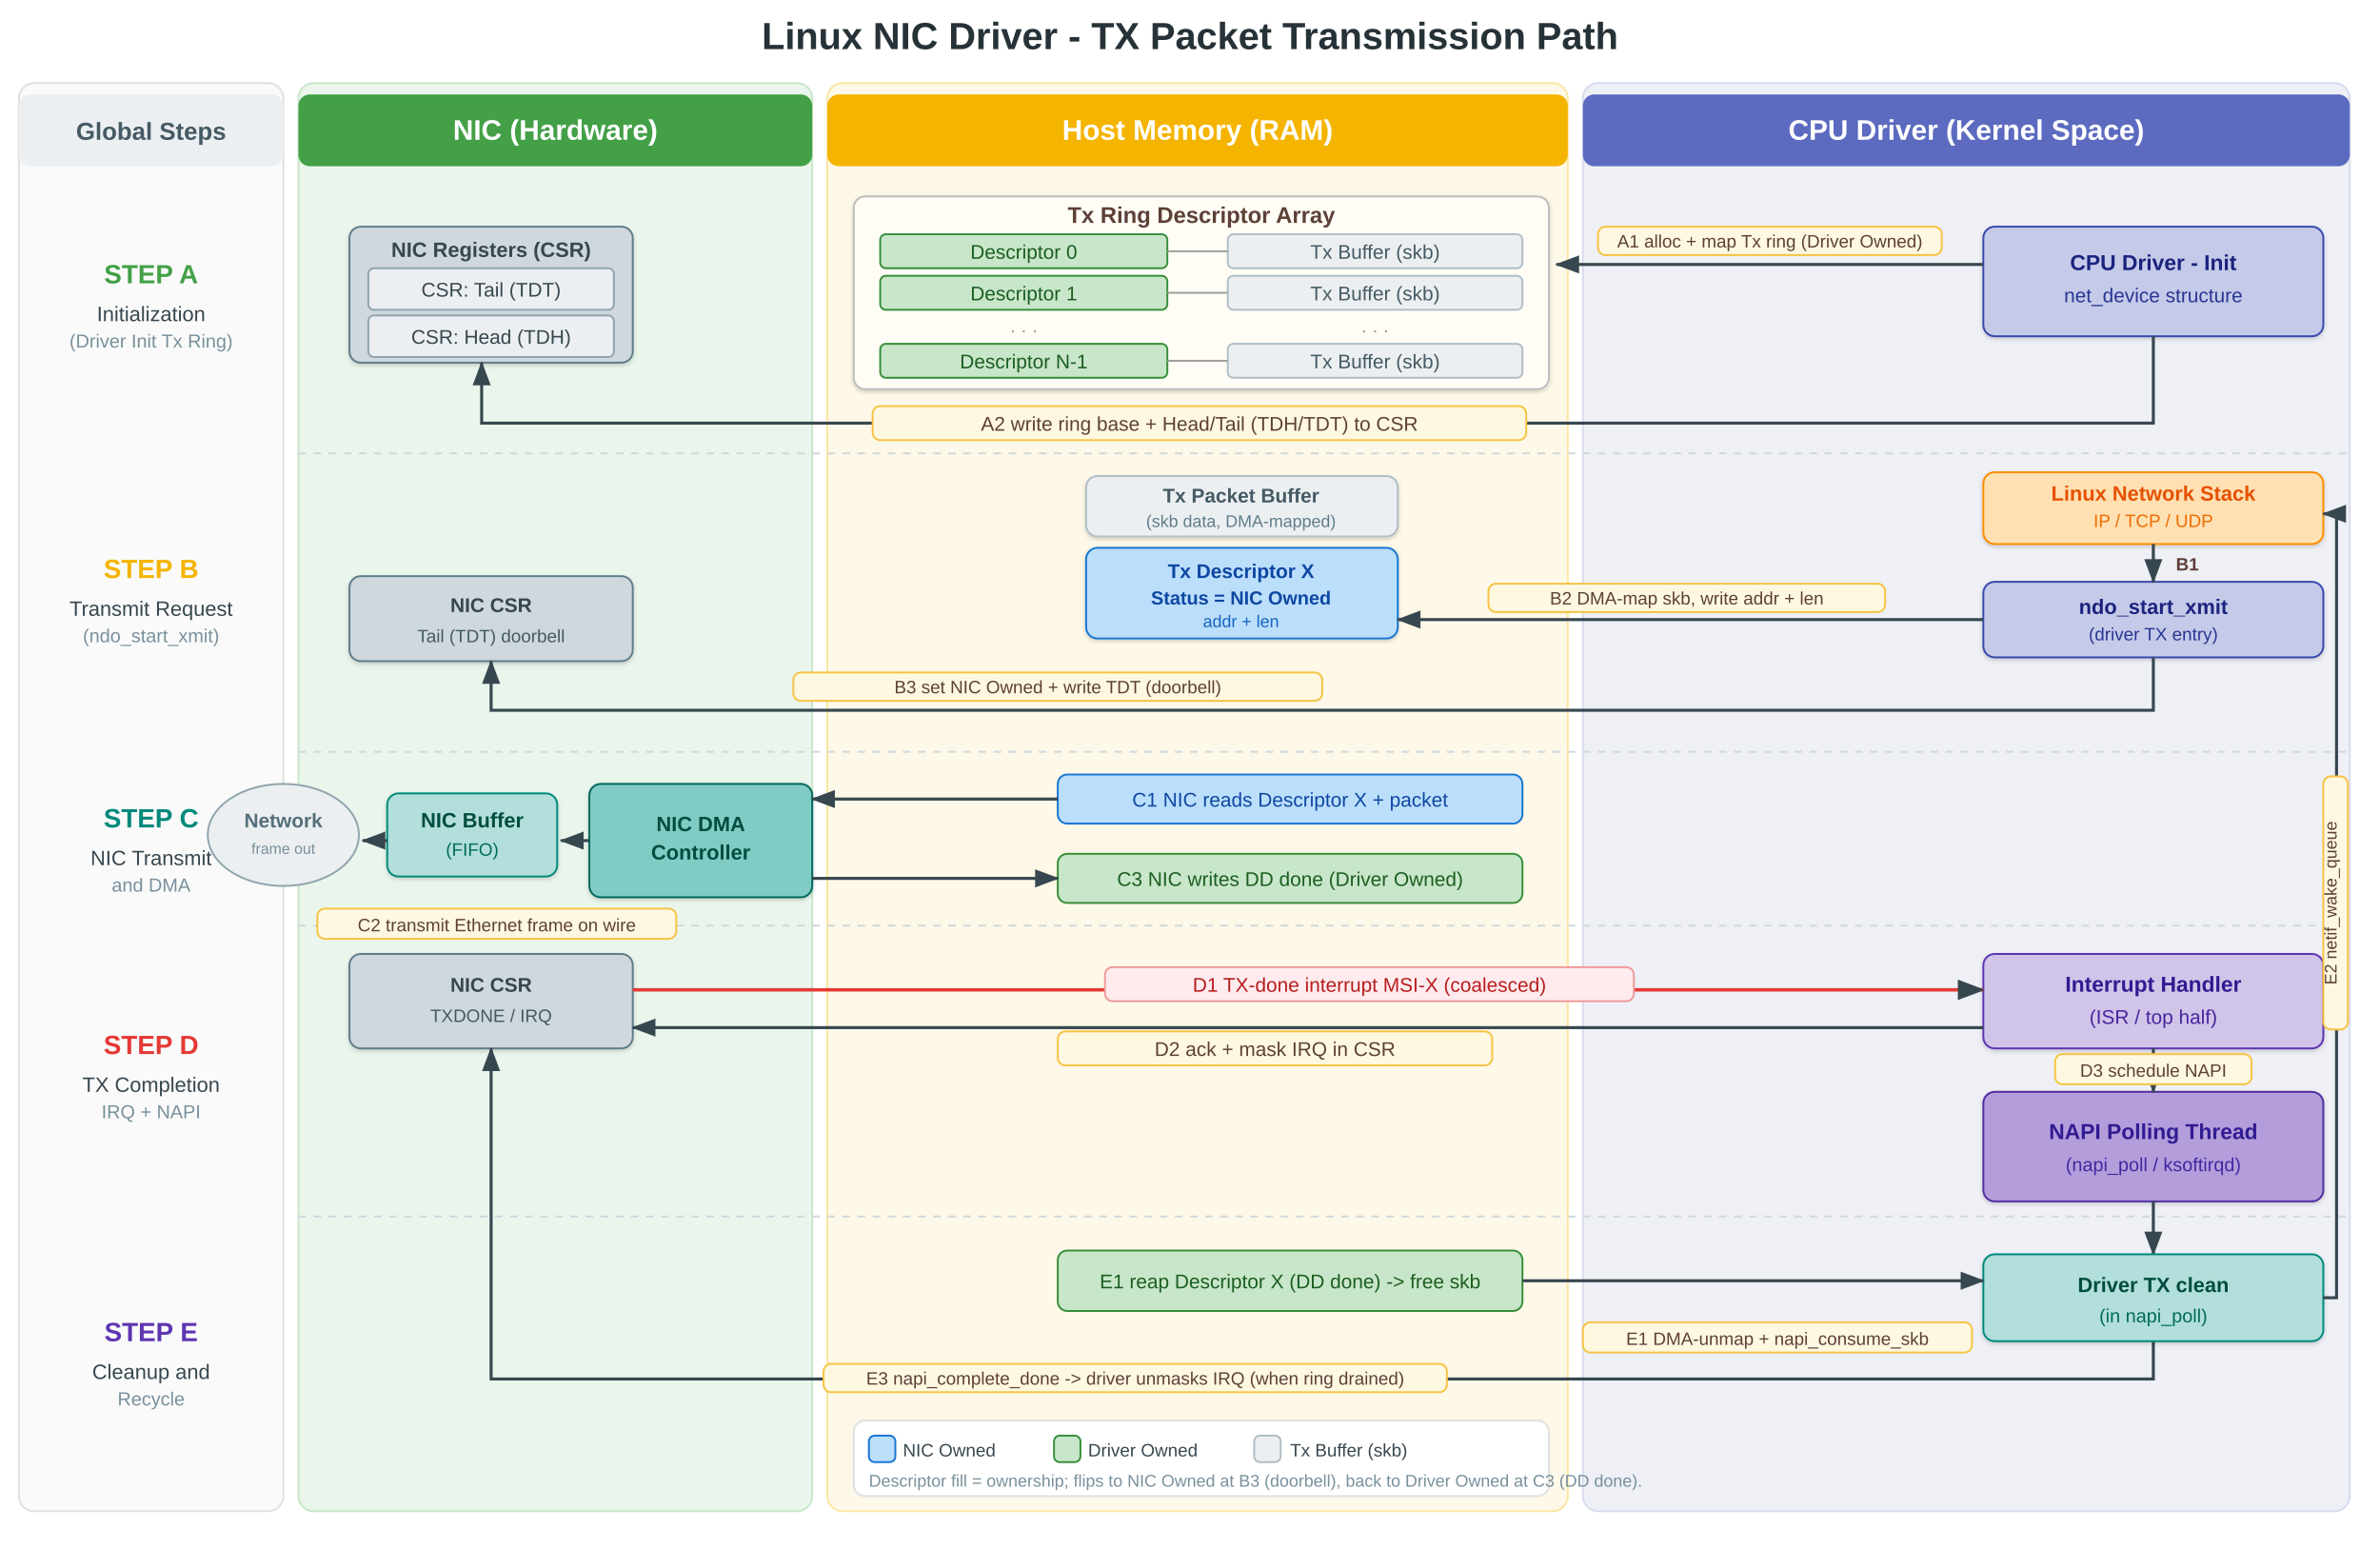
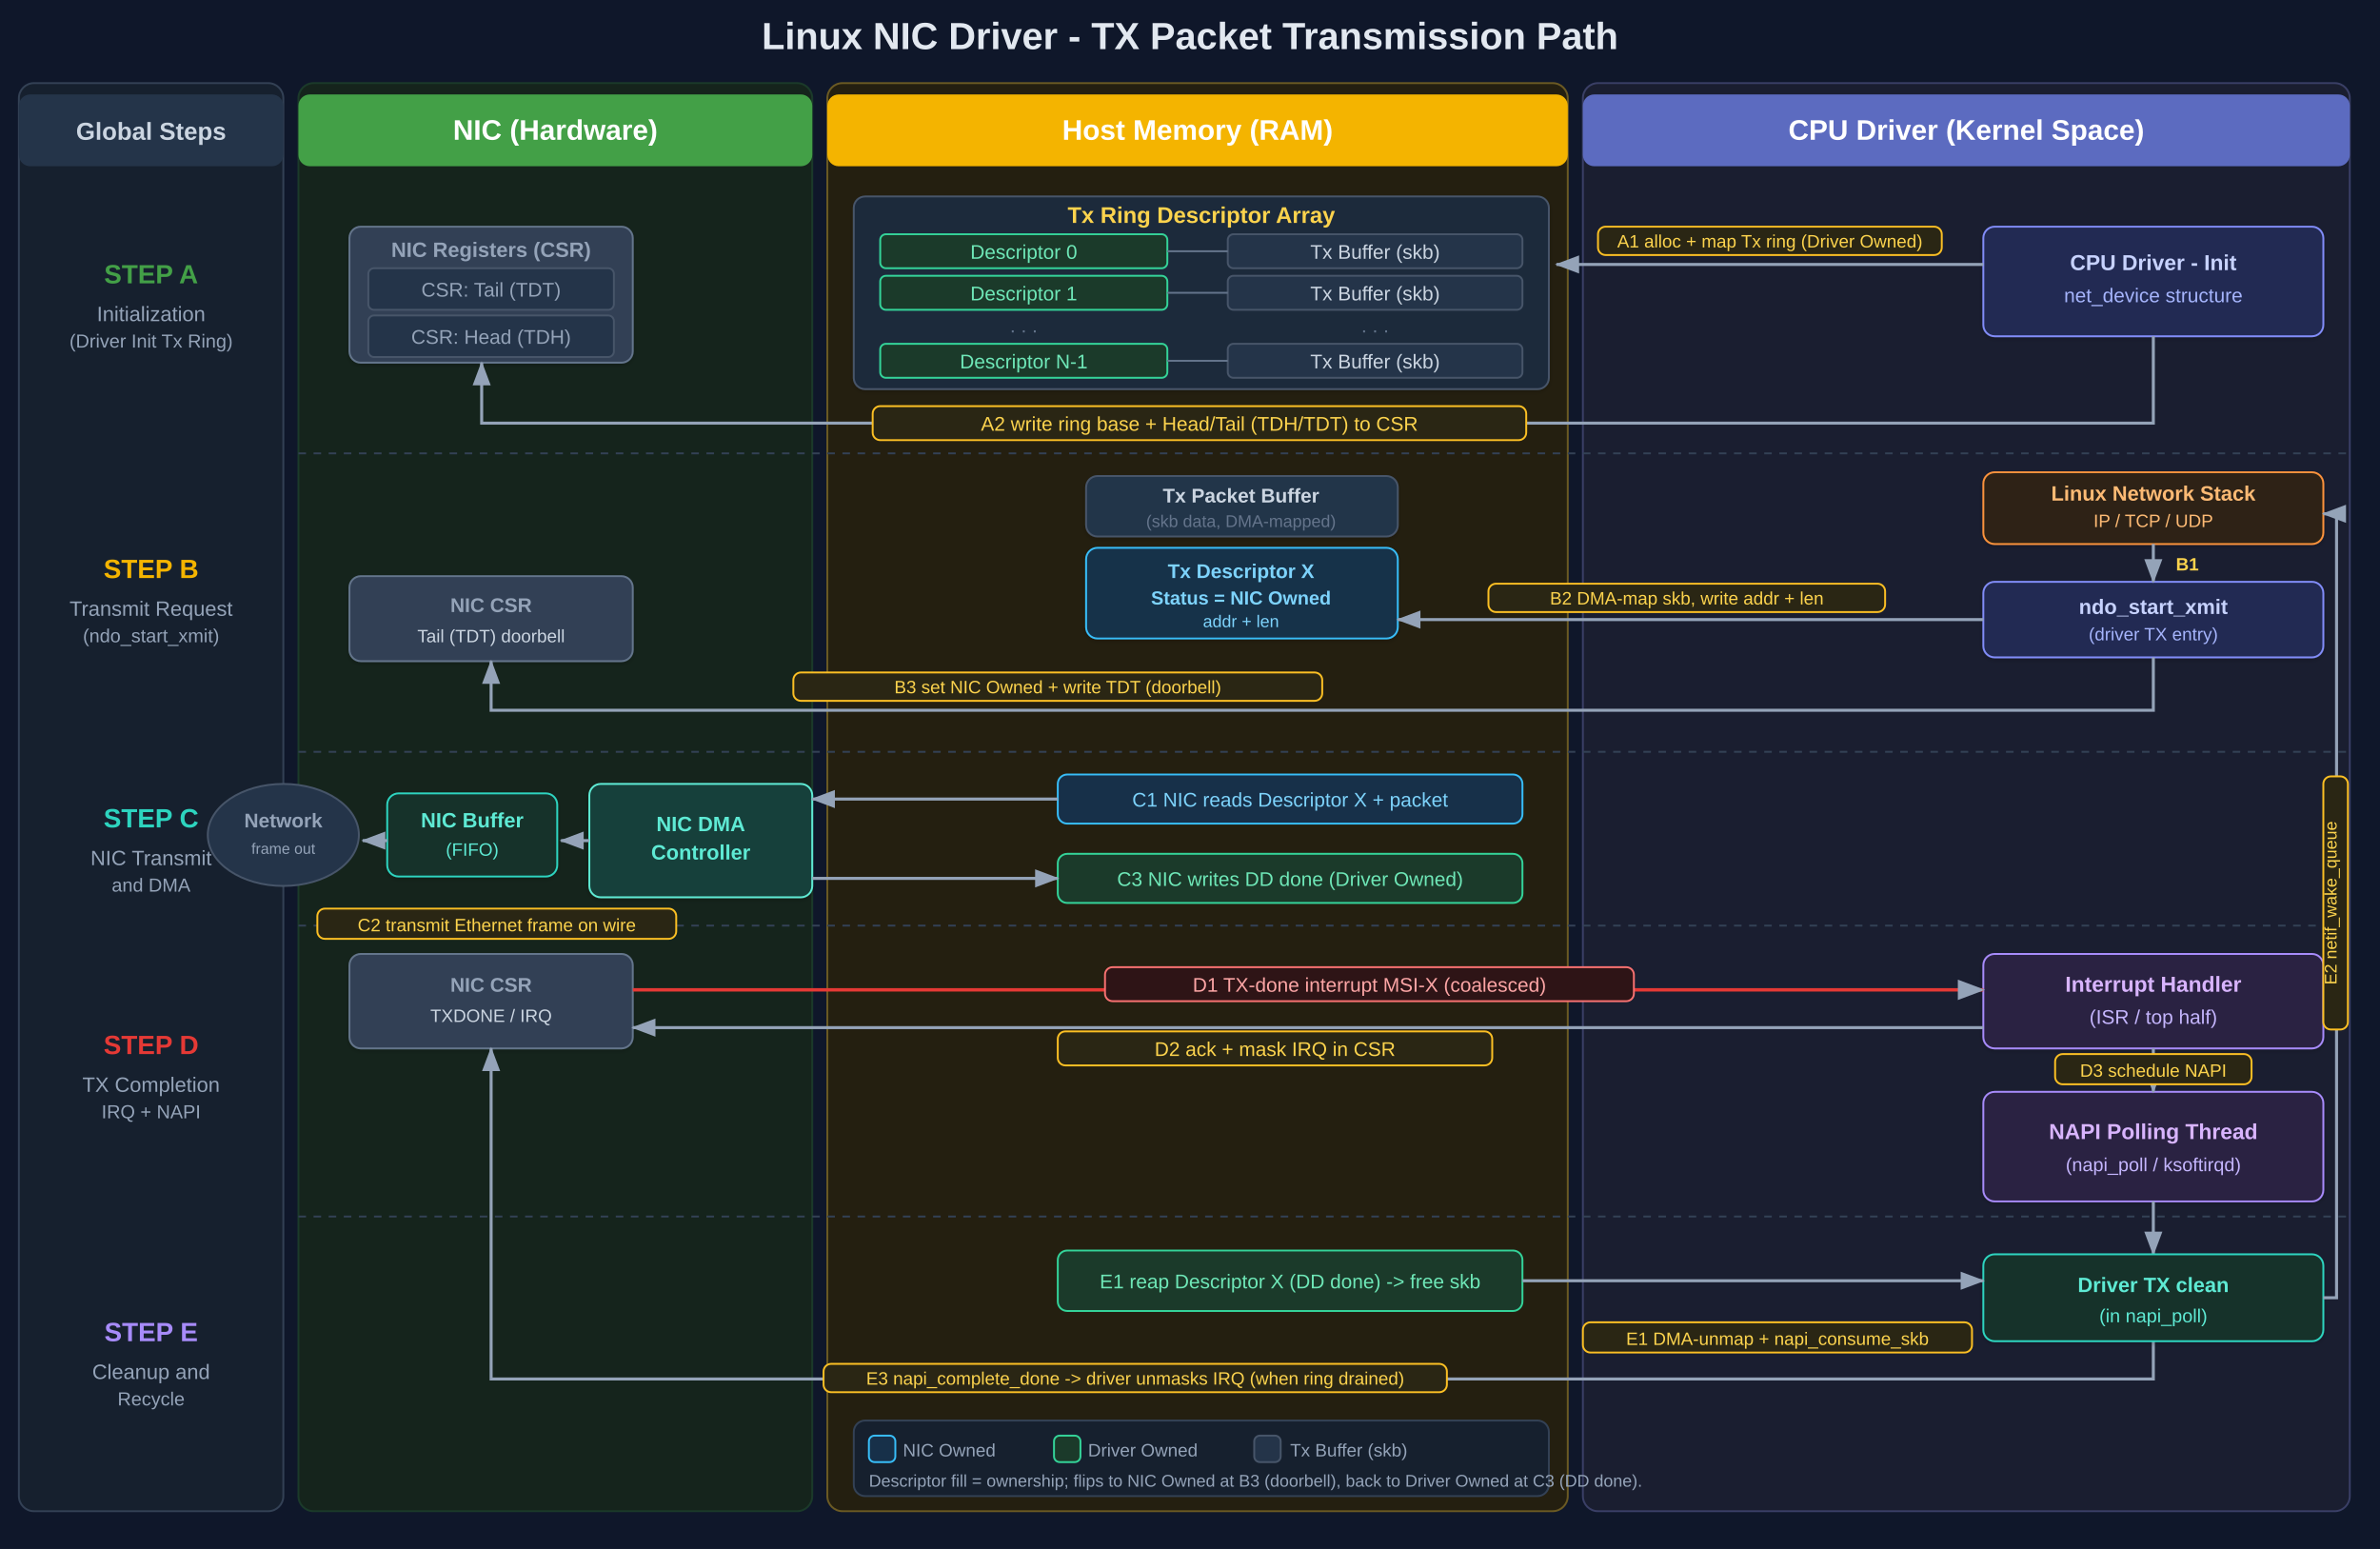
<svg xmlns="http://www.w3.org/2000/svg" viewBox="0 0 1260 820" font-family="Segoe UI, Arial, sans-serif">
  <defs>
    <marker id="arrow" markerWidth="9" markerHeight="9" refX="7.5" refY="3" orient="auto" markerUnits="strokeWidth">
-       <path d="M0,0 L8,3 L0,6 Z" fill="#37474f" />
+       <path d="M0,0 L8,3 L0,6 Z" fill="#94a3b8" />
    </marker>
    <filter id="sh" x="-5%" y="-5%" width="110%" height="115%">
      <feDropShadow dx="0" dy="1" stdDeviation="1.2" flood-color="#000" flood-opacity="0.18" />
    </filter>
  </defs>
-   <rect x="0" y="0" width="1260" height="820" fill="#ffffff" />
-   <text x="630" y="26" text-anchor="middle" font-size="20" font-weight="700" fill="#263238">Linux NIC Driver - TX Packet Transmission Path</text>
-   <rect x="10" y="44" width="140" height="756" rx="8" fill="#fafafa" stroke="#e0e0e0" />
-   <rect x="158" y="44" width="272" height="756" rx="8" fill="#eaf6ec" stroke="#c8e6c9" />
-   <rect x="438" y="44" width="392" height="756" rx="8" fill="#fdf8e7" stroke="#fbe6a2" />
-   <rect x="838" y="44" width="406" height="756" rx="8" fill="#eef0f6" stroke="#d6dcee" />
+   <rect x="0" y="0" width="1260" height="820" fill="#0f172a" />
+   <text x="630" y="26" text-anchor="middle" font-size="20" font-weight="700" fill="#e2e8f0">Linux NIC Driver - TX Packet Transmission Path</text>
+   <rect x="10" y="44" width="140" height="756" rx="8" fill="#16202e" stroke="#334155" />
+   <rect x="158" y="44" width="272" height="756" rx="8" fill="#15241c" stroke="#1b3a2a" />
+   <rect x="438" y="44" width="392" height="756" rx="8" fill="#241f10" stroke="#6b5a23" />
+   <rect x="838" y="44" width="406" height="756" rx="8" fill="#1a1e30" stroke="#3a3f66" />
  <rect x="158" y="50" width="272" height="38" rx="6" fill="#43a047" />
  <text x="294" y="74" text-anchor="middle" font-size="15" font-weight="700" fill="#fff">NIC (Hardware)</text>
  <rect x="438" y="50" width="392" height="38" rx="6" fill="#f4b400" />
  <text x="634" y="74" text-anchor="middle" font-size="15" font-weight="700" fill="#fff">Host Memory (RAM)</text>
  <rect x="838" y="50" width="406" height="38" rx="6" fill="#5c6bc0" />
  <text x="1041" y="74" text-anchor="middle" font-size="15" font-weight="700" fill="#fff">CPU Driver (Kernel Space)</text>
-   <rect x="10" y="50" width="140" height="38" rx="6" fill="#eceff1" />
-   <text x="80" y="74" text-anchor="middle" font-size="13" font-weight="700" fill="#455a64">Global Steps</text>
-   <g stroke="#cfd8dc" stroke-dasharray="4 4" stroke-width="1">
+   <rect x="10" y="50" width="140" height="38" rx="6" fill="#243449" />
+   <text x="80" y="74" text-anchor="middle" font-size="13" font-weight="700" fill="#cbd5e1">Global Steps</text>
+   <g stroke="#334155" stroke-dasharray="4 4" stroke-width="1">
    <line x1="158" y1="240" x2="1244" y2="240" />
    <line x1="158" y1="398" x2="1244" y2="398" />
    <line x1="158" y1="490" x2="1244" y2="490" />
    <line x1="158" y1="644" x2="1244" y2="644" />
  </g>
-   <g text-anchor="middle" fill="#37474f">
+   <g text-anchor="middle" fill="#94a3b8">
    <text x="80" y="150" font-size="14" font-weight="700" fill="#43a047">STEP A</text>
    <text x="80" y="170" font-size="11">Initialization</text>
-     <text x="80" y="184" font-size="10" fill="#78909c">(Driver Init Tx Ring)</text>
+     <text x="80" y="184" font-size="10" fill="#94a3b8">(Driver Init Tx Ring)</text>
    <text x="80" y="306" font-size="14" font-weight="700" fill="#f4b400">STEP B</text>
    <text x="80" y="326" font-size="11">Transmit Request</text>
-     <text x="80" y="340" font-size="10" fill="#78909c">(ndo_start_xmit)</text>
-     <text x="80" y="438" font-size="14" font-weight="700" fill="#00897b">STEP C</text>
+     <text x="80" y="340" font-size="10" fill="#94a3b8">(ndo_start_xmit)</text>
+     <text x="80" y="438" font-size="14" font-weight="700" fill="#2dd4bf">STEP C</text>
    <text x="80" y="458" font-size="11">NIC Transmit</text>
-     <text x="80" y="472" font-size="10" fill="#78909c">and DMA</text>
+     <text x="80" y="472" font-size="10" fill="#94a3b8">and DMA</text>
    <text x="80" y="558" font-size="14" font-weight="700" fill="#e53935">STEP D</text>
    <text x="80" y="578" font-size="11">TX Completion</text>
-     <text x="80" y="592" font-size="10" fill="#78909c">IRQ + NAPI</text>
-     <text x="80" y="710" font-size="14" font-weight="700" fill="#5e35b1">STEP E</text>
+     <text x="80" y="592" font-size="10" fill="#94a3b8">IRQ + NAPI</text>
+     <text x="80" y="710" font-size="14" font-weight="700" fill="#a78bfa">STEP E</text>
    <text x="80" y="730" font-size="11">Cleanup and</text>
-     <text x="80" y="744" font-size="10" fill="#78909c">Recycle</text>
+     <text x="80" y="744" font-size="10" fill="#94a3b8">Recycle</text>
  </g>
-   <rect x="185" y="120" width="150" height="72" rx="6" fill="#cfd8dc" stroke="#607d8b" filter="url(#sh)" />
-   <text x="260" y="136" text-anchor="middle" font-size="11" font-weight="700" fill="#37474f">NIC Registers (CSR)</text>
-   <rect x="195" y="142" width="130" height="22" rx="3" fill="#eceff1" stroke="#90a4ae" />
-   <text x="260" y="157" text-anchor="middle" font-size="10.5" fill="#37474f">CSR: Tail (TDT)</text>
-   <rect x="195" y="167" width="130" height="22" rx="3" fill="#eceff1" stroke="#90a4ae" />
-   <text x="260" y="182" text-anchor="middle" font-size="10.5" fill="#37474f">CSR: Head (TDH)</text>
-   <rect x="452" y="104" width="368" height="102" rx="6" fill="#fffdf5" stroke="#bdbdbd" filter="url(#sh)" />
-   <text x="636" y="118" text-anchor="middle" font-size="12" font-weight="700" fill="#5d4037">Tx Ring Descriptor Array</text>
+   <rect x="185" y="120" width="150" height="72" rx="6" fill="#334155" stroke="#64748b" filter="url(#sh)" />
+   <text x="260" y="136" text-anchor="middle" font-size="11" font-weight="700" fill="#94a3b8">NIC Registers (CSR)</text>
+   <rect x="195" y="142" width="130" height="22" rx="3" fill="#243449" stroke="#475569" />
+   <text x="260" y="157" text-anchor="middle" font-size="10.5" fill="#94a3b8">CSR: Tail (TDT)</text>
+   <rect x="195" y="167" width="130" height="22" rx="3" fill="#243449" stroke="#475569" />
+   <text x="260" y="182" text-anchor="middle" font-size="10.5" fill="#94a3b8">CSR: Head (TDH)</text>
+   <rect x="452" y="104" width="368" height="102" rx="6" fill="#1e293b" stroke="#475569" filter="url(#sh)" />
+   <text x="636" y="118" text-anchor="middle" font-size="12" font-weight="700" fill="#fcd34d">Tx Ring Descriptor Array</text>
  <g font-size="10.5">
-     <rect x="466" y="124" width="152" height="18" rx="3" fill="#c8e6c9" stroke="#388e3c" />
-     <text x="542" y="137" text-anchor="middle" fill="#1b5e20">Descriptor 0</text>
-     <rect x="650" y="124" width="156" height="18" rx="3" fill="#eceff1" stroke="#b0bec5" />
-     <text x="728" y="137" text-anchor="middle" fill="#455a64">Tx Buffer (skb)</text>
-     <line x1="618" y1="133" x2="650" y2="133" stroke="#9e9e9e" />
-     <rect x="466" y="146" width="152" height="18" rx="3" fill="#c8e6c9" stroke="#388e3c" />
-     <text x="542" y="159" text-anchor="middle" fill="#1b5e20">Descriptor 1</text>
-     <rect x="650" y="146" width="156" height="18" rx="3" fill="#eceff1" stroke="#b0bec5" />
-     <text x="728" y="159" text-anchor="middle" fill="#455a64">Tx Buffer (skb)</text>
-     <line x1="618" y1="155" x2="650" y2="155" stroke="#9e9e9e" />
-     <text x="542" y="176" text-anchor="middle" fill="#9e9e9e">. . .</text>
-     <text x="728" y="176" text-anchor="middle" fill="#9e9e9e">. . .</text>
-     <rect x="466" y="182" width="152" height="18" rx="3" fill="#c8e6c9" stroke="#388e3c" />
-     <text x="542" y="195" text-anchor="middle" fill="#1b5e20">Descriptor N-1</text>
-     <rect x="650" y="182" width="156" height="18" rx="3" fill="#eceff1" stroke="#b0bec5" />
-     <text x="728" y="195" text-anchor="middle" fill="#455a64">Tx Buffer (skb)</text>
-     <line x1="618" y1="191" x2="650" y2="191" stroke="#9e9e9e" />
+     <rect x="466" y="124" width="152" height="18" rx="3" fill="#1b3a2a" stroke="#34d399" />
+     <text x="542" y="137" text-anchor="middle" fill="#6ee7b7">Descriptor 0</text>
+     <rect x="650" y="124" width="156" height="18" rx="3" fill="#243449" stroke="#475569" />
+     <text x="728" y="137" text-anchor="middle" fill="#cbd5e1">Tx Buffer (skb)</text>
+     <line x1="618" y1="133" x2="650" y2="133" stroke="#64748b" />
+     <rect x="466" y="146" width="152" height="18" rx="3" fill="#1b3a2a" stroke="#34d399" />
+     <text x="542" y="159" text-anchor="middle" fill="#6ee7b7">Descriptor 1</text>
+     <rect x="650" y="146" width="156" height="18" rx="3" fill="#243449" stroke="#475569" />
+     <text x="728" y="159" text-anchor="middle" fill="#cbd5e1">Tx Buffer (skb)</text>
+     <line x1="618" y1="155" x2="650" y2="155" stroke="#64748b" />
+     <text x="542" y="176" text-anchor="middle" fill="#64748b">. . .</text>
+     <text x="728" y="176" text-anchor="middle" fill="#64748b">. . .</text>
+     <rect x="466" y="182" width="152" height="18" rx="3" fill="#1b3a2a" stroke="#34d399" />
+     <text x="542" y="195" text-anchor="middle" fill="#6ee7b7">Descriptor N-1</text>
+     <rect x="650" y="182" width="156" height="18" rx="3" fill="#243449" stroke="#475569" />
+     <text x="728" y="195" text-anchor="middle" fill="#cbd5e1">Tx Buffer (skb)</text>
+     <line x1="618" y1="191" x2="650" y2="191" stroke="#64748b" />
  </g>
-   <rect x="1050" y="120" width="180" height="58" rx="6" fill="#c5cae9" stroke="#3949ab" filter="url(#sh)" />
-   <text x="1140" y="143" text-anchor="middle" font-size="11.5" font-weight="700" fill="#1a237e">CPU Driver - Init</text>
-   <text x="1140" y="160" text-anchor="middle" font-size="10.5" fill="#283593">net_device structure</text>
-   <line x1="1050" y1="140" x2="824" y2="140" stroke="#37474f" stroke-width="1.6" marker-end="url(#arrow)" />
-   <rect x="846" y="120" width="182" height="15" rx="4" fill="#fff8e1" stroke="#f6c343" />
-   <text x="937" y="131" text-anchor="middle" font-size="9.5" fill="#5d4037">A1  alloc + map Tx ring (Driver Owned)</text>
-   <polyline points="1140,178 1140,224 255,224 255,192" fill="none" stroke="#37474f" stroke-width="1.6" marker-end="url(#arrow)" />
-   <rect x="462" y="215" width="346" height="18" rx="4" fill="#fff8e1" stroke="#f6c343" />
-   <text x="635" y="228" text-anchor="middle" font-size="10.5" fill="#5d4037">A2  write ring base + Head/Tail (TDH/TDT) to CSR</text>
-   <rect x="185" y="305" width="150" height="45" rx="6" fill="#cfd8dc" stroke="#607d8b" filter="url(#sh)" />
-   <text x="260" y="324" text-anchor="middle" font-size="10.5" font-weight="700" fill="#37474f">NIC CSR</text>
-   <text x="260" y="340" text-anchor="middle" font-size="9.5" fill="#455a64">Tail (TDT) doorbell</text>
-   <rect x="575" y="252" width="165" height="32" rx="6" fill="#eceff1" stroke="#b0bec5" filter="url(#sh)" />
-   <text x="657" y="266" text-anchor="middle" font-size="10.5" font-weight="700" fill="#455a64">Tx Packet Buffer</text>
-   <text x="657" y="279" text-anchor="middle" font-size="9" fill="#607d8b">(skb data, DMA-mapped)</text>
-   <rect x="575" y="290" width="165" height="48" rx="6" fill="#bbdefb" stroke="#1976d2" filter="url(#sh)" />
-   <text x="657" y="306" text-anchor="middle" font-size="10.5" font-weight="700" fill="#0d47a1">Tx Descriptor X</text>
-   <text x="657" y="320" text-anchor="middle" font-size="10" font-weight="700" fill="#0d47a1">Status = NIC Owned</text>
-   <text x="657" y="332" text-anchor="middle" font-size="9" fill="#1565c0">addr + len</text>
-   <rect x="1050" y="250" width="180" height="38" rx="6" fill="#ffe0b2" stroke="#fb8c00" filter="url(#sh)" />
-   <text x="1140" y="265" text-anchor="middle" font-size="11" font-weight="700" fill="#e65100">Linux Network Stack</text>
-   <text x="1140" y="279" text-anchor="middle" font-size="9.5" fill="#ef6c00">IP / TCP / UDP</text>
-   <rect x="1050" y="308" width="180" height="40" rx="6" fill="#c5cae9" stroke="#3949ab" filter="url(#sh)" />
-   <text x="1140" y="325" text-anchor="middle" font-size="11" font-weight="700" fill="#1a237e">ndo_start_xmit</text>
-   <text x="1140" y="339" text-anchor="middle" font-size="9.5" fill="#283593">(driver TX entry)</text>
-   <line x1="1140" y1="288" x2="1140" y2="308" stroke="#37474f" stroke-width="1.6" marker-end="url(#arrow)" />
-   <text x="1158" y="302" text-anchor="middle" font-size="9.5" font-weight="700" fill="#5d4037">B1</text>
-   <line x1="1050" y1="328" x2="740" y2="328" stroke="#37474f" stroke-width="1.6" marker-end="url(#arrow)" />
-   <rect x="788" y="309" width="210" height="15" rx="4" fill="#fff8e1" stroke="#f6c343" />
-   <text x="893" y="320" text-anchor="middle" font-size="9.5" fill="#5d4037">B2  DMA-map skb, write addr + len</text>
-   <polyline points="1140,348 1140,376 260,376 260,350" fill="none" stroke="#37474f" stroke-width="1.6" marker-end="url(#arrow)" />
-   <rect x="420" y="356" width="280" height="15" rx="4" fill="#fff8e1" stroke="#f6c343" />
-   <text x="560" y="367" text-anchor="middle" font-size="9.5" fill="#5d4037">B3  set NIC Owned + write TDT (doorbell)</text>
-   <ellipse cx="150" cy="442" rx="40" ry="27" fill="#eceff1" stroke="#90a4ae" />
-   <text x="150" y="438" text-anchor="middle" font-size="10.5" font-weight="700" fill="#546e7a">Network</text>
-   <text x="150" y="452" text-anchor="middle" font-size="8" fill="#78909c">frame out</text>
-   <rect x="205" y="420" width="90" height="44" rx="6" fill="#b2dfdb" stroke="#00897b" filter="url(#sh)" />
-   <text x="250" y="438" text-anchor="middle" font-size="11" font-weight="700" fill="#004d40">NIC Buffer</text>
-   <text x="250" y="453" text-anchor="middle" font-size="9.5" fill="#00695c">(FIFO)</text>
-   <rect x="312" y="415" width="118" height="60" rx="6" fill="#80cbc4" stroke="#00695c" filter="url(#sh)" />
-   <text x="371" y="440" text-anchor="middle" font-size="11" font-weight="700" fill="#004d40">NIC DMA</text>
-   <text x="371" y="455" text-anchor="middle" font-size="11" font-weight="700" fill="#004d40">Controller</text>
-   <rect x="560" y="410" width="246" height="26" rx="5" fill="#bbdefb" stroke="#1976d2" />
-   <text x="683" y="427" text-anchor="middle" font-size="10.5" fill="#0d47a1">C1  NIC reads Descriptor X + packet</text>
-   <rect x="560" y="452" width="246" height="26" rx="5" fill="#c8e6c9" stroke="#388e3c" />
-   <text x="683" y="469" text-anchor="middle" font-size="10.5" fill="#1b5e20">C3  NIC writes DD done (Driver Owned)</text>
-   <line x1="560" y1="423" x2="430" y2="423" stroke="#37474f" stroke-width="1.6" marker-end="url(#arrow)" />
-   <line x1="430" y1="465" x2="560" y2="465" stroke="#37474f" stroke-width="1.6" marker-end="url(#arrow)" />
-   <line x1="312" y1="445" x2="297" y2="445" stroke="#37474f" stroke-width="1.6" marker-end="url(#arrow)" />
-   <line x1="205" y1="445" x2="192" y2="445" stroke="#37474f" stroke-width="1.6" marker-end="url(#arrow)" />
-   <rect x="168" y="481" width="190" height="16" rx="4" fill="#fff8e1" stroke="#f6c343" />
-   <text x="263" y="493" text-anchor="middle" font-size="9.5" fill="#5d4037">C2  transmit Ethernet frame on wire</text>
-   <rect x="185" y="505" width="150" height="50" rx="6" fill="#cfd8dc" stroke="#607d8b" filter="url(#sh)" />
-   <text x="260" y="525" text-anchor="middle" font-size="10.5" font-weight="700" fill="#37474f">NIC CSR</text>
-   <text x="260" y="541" text-anchor="middle" font-size="9.5" fill="#455a64">TXDONE / IRQ</text>
-   <rect x="1050" y="505" width="180" height="50" rx="6" fill="#d1c4e9" stroke="#5e35b1" filter="url(#sh)" />
-   <text x="1140" y="525" text-anchor="middle" font-size="11.5" font-weight="700" fill="#311b92">Interrupt Handler</text>
-   <text x="1140" y="542" text-anchor="middle" font-size="10.5" fill="#4527a0">(ISR / top half)</text>
-   <rect x="1050" y="578" width="180" height="58" rx="6" fill="#b39ddb" stroke="#512da0" filter="url(#sh)" />
-   <text x="1140" y="603" text-anchor="middle" font-size="11.5" font-weight="700" fill="#311b92">NAPI Polling Thread</text>
-   <text x="1140" y="620" text-anchor="middle" font-size="10" fill="#4527a0">(napi_poll / ksoftirqd)</text>
+   <rect x="1050" y="120" width="180" height="58" rx="6" fill="#232a52" stroke="#818cf8" filter="url(#sh)" />
+   <text x="1140" y="143" text-anchor="middle" font-size="11.5" font-weight="700" fill="#c7d2fe">CPU Driver - Init</text>
+   <text x="1140" y="160" text-anchor="middle" font-size="10.5" fill="#a5b4fc">net_device structure</text>
+   <line x1="1050" y1="140" x2="824" y2="140" stroke="#94a3b8" stroke-width="1.6" marker-end="url(#arrow)" />
+   <rect x="846" y="120" width="182" height="15" rx="4" fill="#2a2614" stroke="#fbbf24" />
+   <text x="937" y="131" text-anchor="middle" font-size="9.5" fill="#fcd34d">A1  alloc + map Tx ring (Driver Owned)</text>
+   <polyline points="1140,178 1140,224 255,224 255,192" fill="none" stroke="#94a3b8" stroke-width="1.6" marker-end="url(#arrow)" />
+   <rect x="462" y="215" width="346" height="18" rx="4" fill="#2a2614" stroke="#fbbf24" />
+   <text x="635" y="228" text-anchor="middle" font-size="10.5" fill="#fcd34d">A2  write ring base + Head/Tail (TDH/TDT) to CSR</text>
+   <rect x="185" y="305" width="150" height="45" rx="6" fill="#334155" stroke="#64748b" filter="url(#sh)" />
+   <text x="260" y="324" text-anchor="middle" font-size="10.5" font-weight="700" fill="#94a3b8">NIC CSR</text>
+   <text x="260" y="340" text-anchor="middle" font-size="9.5" fill="#cbd5e1">Tail (TDT) doorbell</text>
+   <rect x="575" y="252" width="165" height="32" rx="6" fill="#243449" stroke="#475569" filter="url(#sh)" />
+   <text x="657" y="266" text-anchor="middle" font-size="10.5" font-weight="700" fill="#cbd5e1">Tx Packet Buffer</text>
+   <text x="657" y="279" text-anchor="middle" font-size="9" fill="#64748b">(skb data, DMA-mapped)</text>
+   <rect x="575" y="290" width="165" height="48" rx="6" fill="#173049" stroke="#38bdf8" filter="url(#sh)" />
+   <text x="657" y="306" text-anchor="middle" font-size="10.5" font-weight="700" fill="#7dd3fc">Tx Descriptor X</text>
+   <text x="657" y="320" text-anchor="middle" font-size="10" font-weight="700" fill="#7dd3fc">Status = NIC Owned</text>
+   <text x="657" y="332" text-anchor="middle" font-size="9" fill="#7dd3fc">addr + len</text>
+   <rect x="1050" y="250" width="180" height="38" rx="6" fill="#2e2412" stroke="#fb923c" filter="url(#sh)" />
+   <text x="1140" y="265" text-anchor="middle" font-size="11" font-weight="700" fill="#fdba74">Linux Network Stack</text>
+   <text x="1140" y="279" text-anchor="middle" font-size="9.5" fill="#fdba74">IP / TCP / UDP</text>
+   <rect x="1050" y="308" width="180" height="40" rx="6" fill="#232a52" stroke="#818cf8" filter="url(#sh)" />
+   <text x="1140" y="325" text-anchor="middle" font-size="11" font-weight="700" fill="#c7d2fe">ndo_start_xmit</text>
+   <text x="1140" y="339" text-anchor="middle" font-size="9.5" fill="#a5b4fc">(driver TX entry)</text>
+   <line x1="1140" y1="288" x2="1140" y2="308" stroke="#94a3b8" stroke-width="1.6" marker-end="url(#arrow)" />
+   <text x="1158" y="302" text-anchor="middle" font-size="9.5" font-weight="700" fill="#fcd34d">B1</text>
+   <line x1="1050" y1="328" x2="740" y2="328" stroke="#94a3b8" stroke-width="1.6" marker-end="url(#arrow)" />
+   <rect x="788" y="309" width="210" height="15" rx="4" fill="#2a2614" stroke="#fbbf24" />
+   <text x="893" y="320" text-anchor="middle" font-size="9.5" fill="#fcd34d">B2  DMA-map skb, write addr + len</text>
+   <polyline points="1140,348 1140,376 260,376 260,350" fill="none" stroke="#94a3b8" stroke-width="1.6" marker-end="url(#arrow)" />
+   <rect x="420" y="356" width="280" height="15" rx="4" fill="#2a2614" stroke="#fbbf24" />
+   <text x="560" y="367" text-anchor="middle" font-size="9.5" fill="#fcd34d">B3  set NIC Owned + write TDT (doorbell)</text>
+   <ellipse cx="150" cy="442" rx="40" ry="27" fill="#243449" stroke="#475569" />
+   <text x="150" y="438" text-anchor="middle" font-size="10.5" font-weight="700" fill="#94a3b8">Network</text>
+   <text x="150" y="452" text-anchor="middle" font-size="8" fill="#94a3b8">frame out</text>
+   <rect x="205" y="420" width="90" height="44" rx="6" fill="#14302c" stroke="#2dd4bf" filter="url(#sh)" />
+   <text x="250" y="438" text-anchor="middle" font-size="11" font-weight="700" fill="#5eead4">NIC Buffer</text>
+   <text x="250" y="453" text-anchor="middle" font-size="9.5" fill="#5eead4">(FIFO)</text>
+   <rect x="312" y="415" width="118" height="60" rx="6" fill="#15403a" stroke="#5eead4" filter="url(#sh)" />
+   <text x="371" y="440" text-anchor="middle" font-size="11" font-weight="700" fill="#5eead4">NIC DMA</text>
+   <text x="371" y="455" text-anchor="middle" font-size="11" font-weight="700" fill="#5eead4">Controller</text>
+   <rect x="560" y="410" width="246" height="26" rx="5" fill="#173049" stroke="#38bdf8" />
+   <text x="683" y="427" text-anchor="middle" font-size="10.5" fill="#7dd3fc">C1  NIC reads Descriptor X + packet</text>
+   <rect x="560" y="452" width="246" height="26" rx="5" fill="#1b3a2a" stroke="#34d399" />
+   <text x="683" y="469" text-anchor="middle" font-size="10.5" fill="#6ee7b7">C3  NIC writes DD done (Driver Owned)</text>
+   <line x1="560" y1="423" x2="430" y2="423" stroke="#94a3b8" stroke-width="1.6" marker-end="url(#arrow)" />
+   <line x1="430" y1="465" x2="560" y2="465" stroke="#94a3b8" stroke-width="1.6" marker-end="url(#arrow)" />
+   <line x1="312" y1="445" x2="297" y2="445" stroke="#94a3b8" stroke-width="1.6" marker-end="url(#arrow)" />
+   <line x1="205" y1="445" x2="192" y2="445" stroke="#94a3b8" stroke-width="1.6" marker-end="url(#arrow)" />
+   <rect x="168" y="481" width="190" height="16" rx="4" fill="#2a2614" stroke="#fbbf24" />
+   <text x="263" y="493" text-anchor="middle" font-size="9.5" fill="#fcd34d">C2  transmit Ethernet frame on wire</text>
+   <rect x="185" y="505" width="150" height="50" rx="6" fill="#334155" stroke="#64748b" filter="url(#sh)" />
+   <text x="260" y="525" text-anchor="middle" font-size="10.5" font-weight="700" fill="#94a3b8">NIC CSR</text>
+   <text x="260" y="541" text-anchor="middle" font-size="9.5" fill="#cbd5e1">TXDONE / IRQ</text>
+   <rect x="1050" y="505" width="180" height="50" rx="6" fill="#2a2142" stroke="#a78bfa" filter="url(#sh)" />
+   <text x="1140" y="525" text-anchor="middle" font-size="11.5" font-weight="700" fill="#d8b4fe">Interrupt Handler</text>
+   <text x="1140" y="542" text-anchor="middle" font-size="10.5" fill="#c4b5fd">(ISR / top half)</text>
+   <rect x="1050" y="578" width="180" height="58" rx="6" fill="#2a2142" stroke="#a78bfa" filter="url(#sh)" />
+   <text x="1140" y="603" text-anchor="middle" font-size="11.5" font-weight="700" fill="#d8b4fe">NAPI Polling Thread</text>
+   <text x="1140" y="620" text-anchor="middle" font-size="10" fill="#c4b5fd">(napi_poll / ksoftirqd)</text>
  <line x1="335" y1="524" x2="1050" y2="524" stroke="#e53935" stroke-width="1.8" marker-end="url(#arrow)" />
-   <rect x="585" y="512" width="280" height="18" rx="4" fill="#ffebee" stroke="#ef9a9a" />
-   <text x="725" y="525" text-anchor="middle" font-size="10.5" fill="#b71c1c">D1  TX-done interrupt MSI-X (coalesced)</text>
-   <line x1="1050" y1="544" x2="335" y2="544" stroke="#37474f" stroke-width="1.6" marker-end="url(#arrow)" />
-   <rect x="560" y="546" width="230" height="18" rx="4" fill="#fff8e1" stroke="#f6c343" />
-   <text x="675" y="559" text-anchor="middle" font-size="10.5" fill="#5d4037">D2  ack + mask IRQ in CSR</text>
-   <line x1="1140" y1="555" x2="1140" y2="578" stroke="#37474f" stroke-width="1.6" marker-end="url(#arrow)" />
-   <rect x="1088" y="558" width="104" height="16" rx="4" fill="#fff8e1" stroke="#f6c343" />
-   <text x="1140" y="570" text-anchor="middle" font-size="9.5" fill="#5d4037">D3 schedule NAPI</text>
-   <line x1="1140" y1="636" x2="1140" y2="664" stroke="#37474f" stroke-width="1.6" marker-end="url(#arrow)" />
-   <polyline points="1140,710 1140,730 260,730 260,555" fill="none" stroke="#37474f" stroke-width="1.6" marker-end="url(#arrow)" />
-   <rect x="436" y="722" width="330" height="15" rx="4" fill="#fff8e1" stroke="#f6c343" />
-   <text x="601" y="733" text-anchor="middle" font-size="9.5" fill="#5d4037">E3  napi_complete_done -&gt; driver unmasks IRQ (when ring drained)</text>
-   <rect x="1050" y="664" width="180" height="46" rx="6" fill="#b2dfdb" stroke="#00897b" filter="url(#sh)" />
-   <text x="1140" y="684" text-anchor="middle" font-size="11" font-weight="700" fill="#004d40">Driver TX clean</text>
-   <text x="1140" y="700" text-anchor="middle" font-size="10" fill="#00695c">(in napi_poll)</text>
-   <rect x="560" y="662" width="246" height="32" rx="5" fill="#c8e6c9" stroke="#388e3c" />
-   <text x="683" y="682" text-anchor="middle" font-size="10.5" fill="#1b5e20">E1  reap Descriptor X (DD done) -&gt; free skb</text>
-   <line x1="806" y1="678" x2="1050" y2="678" stroke="#37474f" stroke-width="1.6" marker-end="url(#arrow)" />
-   <rect x="838" y="700" width="206" height="16" rx="4" fill="#fff8e1" stroke="#f6c343" />
-   <text x="941" y="712" text-anchor="middle" font-size="9.5" fill="#5d4037">E1  DMA-unmap + napi_consume_skb</text>
-   <polyline points="1230,687 1237,687 1237,272 1230,272" fill="none" stroke="#37474f" stroke-width="1.6" marker-end="url(#arrow)" />
-   <rect x="1170" y="471" width="134" height="13" rx="4" fill="#fff8e1" stroke="#f6c343" transform="rotate(-90 1237 478)" />
-   <text x="1237" y="478" text-anchor="middle" font-size="9" fill="#5d4037" transform="rotate(-90 1237 478)">E2  netif_wake_queue</text>
-   <rect x="452" y="752" width="368" height="40" rx="6" fill="#ffffff" stroke="#e0e0e0" />
-   <rect x="460" y="760" width="14" height="14" rx="3" fill="#bbdefb" stroke="#1976d2" />
-   <text x="478" y="771" font-size="9.5" fill="#37474f">NIC Owned</text>
-   <rect x="558" y="760" width="14" height="14" rx="3" fill="#c8e6c9" stroke="#388e3c" />
-   <text x="576" y="771" font-size="9.5" fill="#37474f">Driver Owned</text>
-   <rect x="664" y="760" width="14" height="14" rx="3" fill="#eceff1" stroke="#b0bec5" />
-   <text x="683" y="771" font-size="9.5" fill="#37474f">Tx Buffer (skb)</text>
-   <text x="460" y="787" font-size="9" fill="#78909c">Descriptor fill = ownership; flips to NIC Owned at B3 (doorbell), back to Driver Owned at C3 (DD done).</text>
+   <rect x="585" y="512" width="280" height="18" rx="4" fill="#2e1416" stroke="#f87171" />
+   <text x="725" y="525" text-anchor="middle" font-size="10.5" fill="#fca5a5">D1  TX-done interrupt MSI-X (coalesced)</text>
+   <line x1="1050" y1="544" x2="335" y2="544" stroke="#94a3b8" stroke-width="1.6" marker-end="url(#arrow)" />
+   <rect x="560" y="546" width="230" height="18" rx="4" fill="#2a2614" stroke="#fbbf24" />
+   <text x="675" y="559" text-anchor="middle" font-size="10.5" fill="#fcd34d">D2  ack + mask IRQ in CSR</text>
+   <line x1="1140" y1="555" x2="1140" y2="578" stroke="#94a3b8" stroke-width="1.6" marker-end="url(#arrow)" />
+   <rect x="1088" y="558" width="104" height="16" rx="4" fill="#2a2614" stroke="#fbbf24" />
+   <text x="1140" y="570" text-anchor="middle" font-size="9.5" fill="#fcd34d">D3 schedule NAPI</text>
+   <line x1="1140" y1="636" x2="1140" y2="664" stroke="#94a3b8" stroke-width="1.6" marker-end="url(#arrow)" />
+   <polyline points="1140,710 1140,730 260,730 260,555" fill="none" stroke="#94a3b8" stroke-width="1.6" marker-end="url(#arrow)" />
+   <rect x="436" y="722" width="330" height="15" rx="4" fill="#2a2614" stroke="#fbbf24" />
+   <text x="601" y="733" text-anchor="middle" font-size="9.5" fill="#fcd34d">E3  napi_complete_done -&gt; driver unmasks IRQ (when ring drained)</text>
+   <rect x="1050" y="664" width="180" height="46" rx="6" fill="#14302c" stroke="#2dd4bf" filter="url(#sh)" />
+   <text x="1140" y="684" text-anchor="middle" font-size="11" font-weight="700" fill="#5eead4">Driver TX clean</text>
+   <text x="1140" y="700" text-anchor="middle" font-size="10" fill="#5eead4">(in napi_poll)</text>
+   <rect x="560" y="662" width="246" height="32" rx="5" fill="#1b3a2a" stroke="#34d399" />
+   <text x="683" y="682" text-anchor="middle" font-size="10.5" fill="#6ee7b7">E1  reap Descriptor X (DD done) -&gt; free skb</text>
+   <line x1="806" y1="678" x2="1050" y2="678" stroke="#94a3b8" stroke-width="1.6" marker-end="url(#arrow)" />
+   <rect x="838" y="700" width="206" height="16" rx="4" fill="#2a2614" stroke="#fbbf24" />
+   <text x="941" y="712" text-anchor="middle" font-size="9.5" fill="#fcd34d">E1  DMA-unmap + napi_consume_skb</text>
+   <polyline points="1230,687 1237,687 1237,272 1230,272" fill="none" stroke="#94a3b8" stroke-width="1.6" marker-end="url(#arrow)" />
+   <rect x="1170" y="471" width="134" height="13" rx="4" fill="#2a2614" stroke="#fbbf24" transform="rotate(-90 1237 478)" />
+   <text x="1237" y="478" text-anchor="middle" font-size="9" fill="#fcd34d" transform="rotate(-90 1237 478)">E2  netif_wake_queue</text>
+   <rect x="452" y="752" width="368" height="40" rx="6" fill="#16202e" stroke="#334155" />
+   <rect x="460" y="760" width="14" height="14" rx="3" fill="#173049" stroke="#38bdf8" />
+   <text x="478" y="771" font-size="9.5" fill="#94a3b8">NIC Owned</text>
+   <rect x="558" y="760" width="14" height="14" rx="3" fill="#1b3a2a" stroke="#34d399" />
+   <text x="576" y="771" font-size="9.5" fill="#94a3b8">Driver Owned</text>
+   <rect x="664" y="760" width="14" height="14" rx="3" fill="#243449" stroke="#475569" />
+   <text x="683" y="771" font-size="9.5" fill="#94a3b8">Tx Buffer (skb)</text>
+   <text x="460" y="787" font-size="9" fill="#94a3b8">Descriptor fill = ownership; flips to NIC Owned at B3 (doorbell), back to Driver Owned at C3 (DD done).</text>
</svg>
